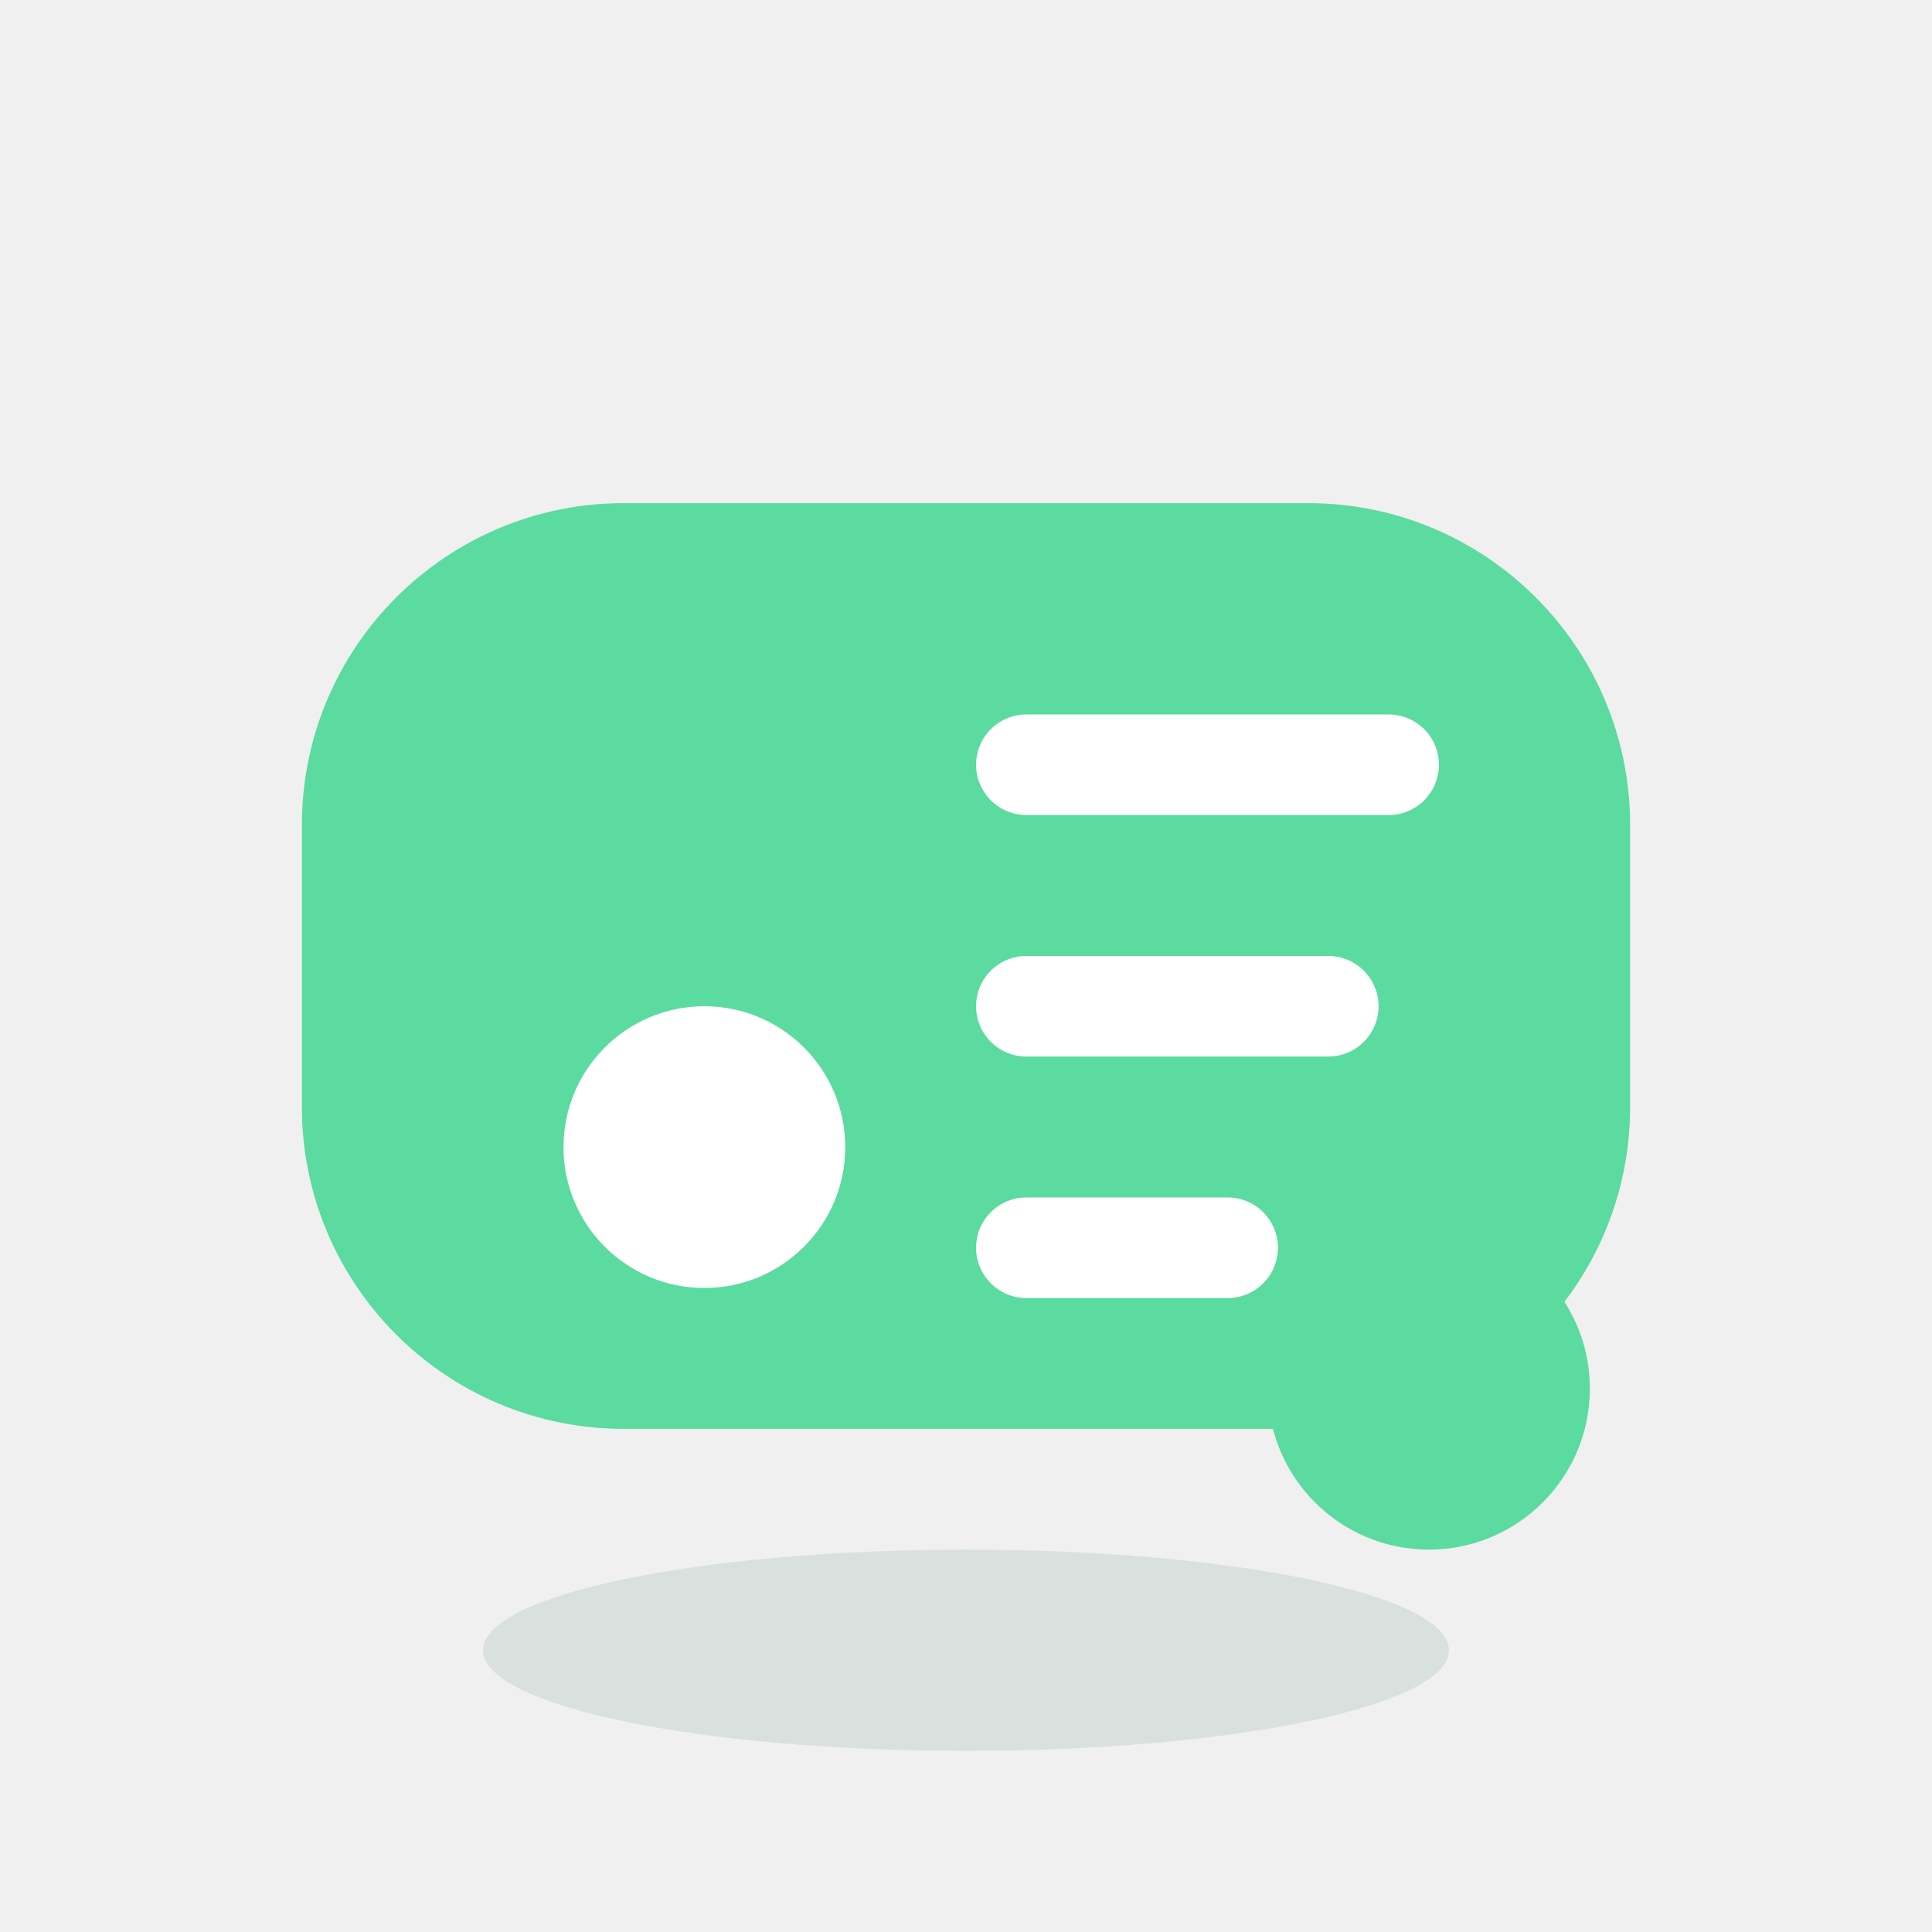
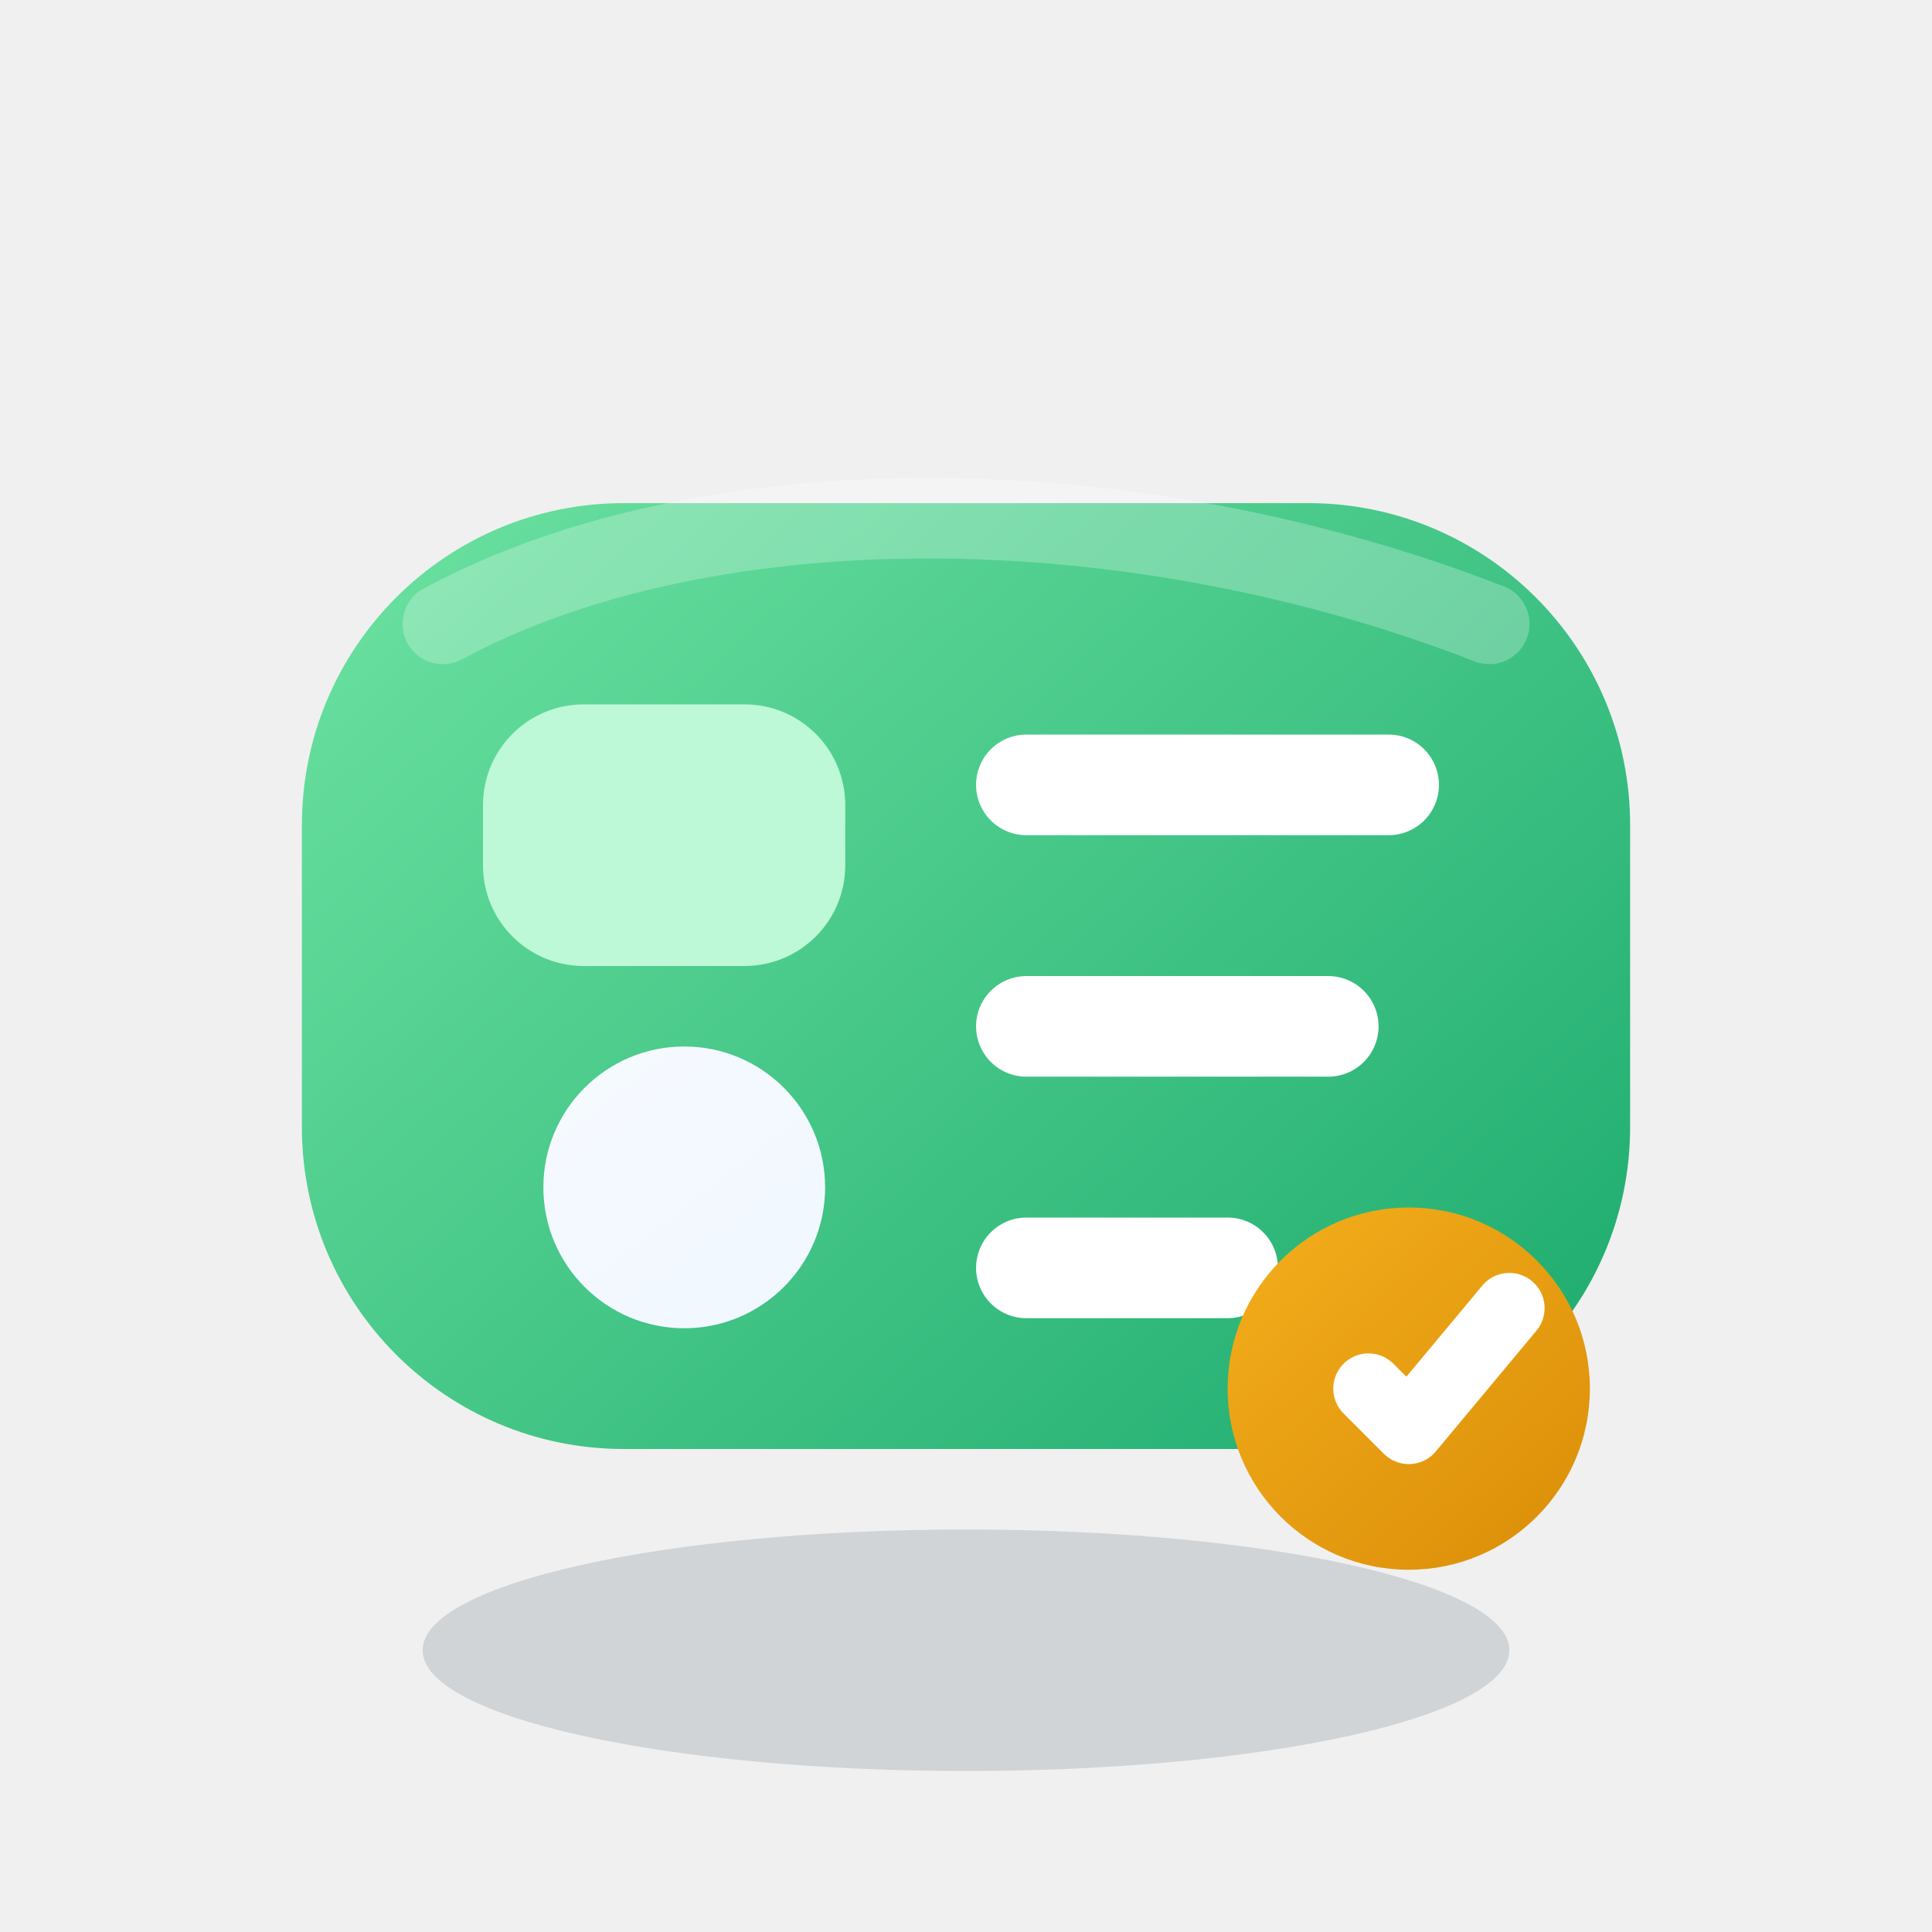
- <svg xmlns="http://www.w3.org/2000/svg" width="96" height="96" viewBox="0 0 96 96" role="img" aria-label="TapGo Membership micro illustration">
+ <svg xmlns="http://www.w3.org/2000/svg" width="96" height="96" viewBox="0 0 96 96" fill="none" role="img" aria-label="TapGo Membership 3D service icon">
  <defs>
-     <linearGradient id="g" x1="12" y1="8" x2="84" y2="88">
-       <stop stop-color="#5BDB9F" />
-       <stop offset="1" stop-color="#0FA66A" />
+     <linearGradient id="blue" x1="18" y1="16" x2="78" y2="82" gradientUnits="userSpaceOnUse">
+       <stop stop-color="#45C5FF" />
+       <stop offset="0.54" stop-color="#1E7BFF" />
+       <stop offset="1" stop-color="#1754D8" />
+     </linearGradient>
+     <linearGradient id="cyan" x1="18" y1="16" x2="78" y2="82" gradientUnits="userSpaceOnUse">
+       <stop stop-color="#5BE7DE" />
+       <stop offset="1" stop-color="#0FA6B6" />
+     </linearGradient>
+     <linearGradient id="green" x1="18" y1="16" x2="78" y2="82" gradientUnits="userSpaceOnUse">
+       <stop stop-color="#72E6A4" />
+       <stop offset="1" stop-color="#16A66A" />
+     </linearGradient>
+     <linearGradient id="orange" x1="18" y1="16" x2="78" y2="82" gradientUnits="userSpaceOnUse">
+       <stop stop-color="#FFD15D" />
+       <stop offset="0.5" stop-color="#FF8A2A" />
+       <stop offset="1" stop-color="#F05A24" />
+     </linearGradient>
+     <linearGradient id="gold" x1="18" y1="16" x2="78" y2="82" gradientUnits="userSpaceOnUse">
+       <stop stop-color="#FFE58A" />
+       <stop offset="0.56" stop-color="#FFBE25" />
+       <stop offset="1" stop-color="#D88A06" />
+     </linearGradient>
+     <linearGradient id="purple" x1="18" y1="16" x2="78" y2="82" gradientUnits="userSpaceOnUse">
+       <stop stop-color="#C8B5FF" />
+       <stop offset="1" stop-color="#6D55F2" />
+     </linearGradient>
+     <linearGradient id="red" x1="18" y1="16" x2="78" y2="82" gradientUnits="userSpaceOnUse">
+       <stop stop-color="#FF9D8D" />
+       <stop offset="1" stop-color="#EC3F54" />
+     </linearGradient>
+     <linearGradient id="slate" x1="18" y1="16" x2="78" y2="82" gradientUnits="userSpaceOnUse">
+       <stop stop-color="#A8B8CC" />
+       <stop offset="1" stop-color="#27435E" />
+     </linearGradient>
+     <linearGradient id="white" x1="24" y1="14" x2="72" y2="76" gradientUnits="userSpaceOnUse">
+       <stop stop-color="#FFFFFF" />
+       <stop offset="1" stop-color="#E9F3FF" />
    </linearGradient>
  </defs>
-   <ellipse cx="48" cy="82" rx="24" ry="5" fill="#075C3C" opacity="0.10" />
-   <rect x="15" y="25" width="66" height="46" rx="16" fill="url(#g)" />
-   <rect x="25" y="35" width="16" height="12" rx="4" fill="#5BDB9F" />
-   <circle cx="35" cy="57" r="7" fill="#FFFFFF" />
-   <path d="M51 38h18M51 50h15M51 62h10" stroke="#FFFFFF" stroke-width="5" stroke-linecap="round" />
-   <circle cx="71" cy="69" r="8" fill="#5BDB9F" />
+   <ellipse cx="48" cy="82" rx="27" ry="6" fill="#07213D" opacity="0.14" />
+   <rect x="15" y="25" width="66" height="47" rx="16" fill="url(#green)" />
+   <rect x="24" y="35" width="18" height="13" rx="5" fill="#BDF8D7" />
+   <circle cx="34" cy="59" r="7" fill="url(#white)" />
+   <path d="M51 39h18M51 51h15M51 63h10" stroke="#FFFFFF" stroke-width="5" stroke-linecap="round" />
+   <circle cx="70" cy="69" r="9" fill="url(#gold)" />
+   <path d="M68 69l2 2 5-6" stroke="#FFFFFF" stroke-width="3.5" stroke-linecap="round" stroke-linejoin="round" />
+   <path d="M22 31c13-7 34-7 52 0" stroke="#FFFFFF" stroke-width="4" stroke-linecap="round" opacity="0.25" />
</svg>
